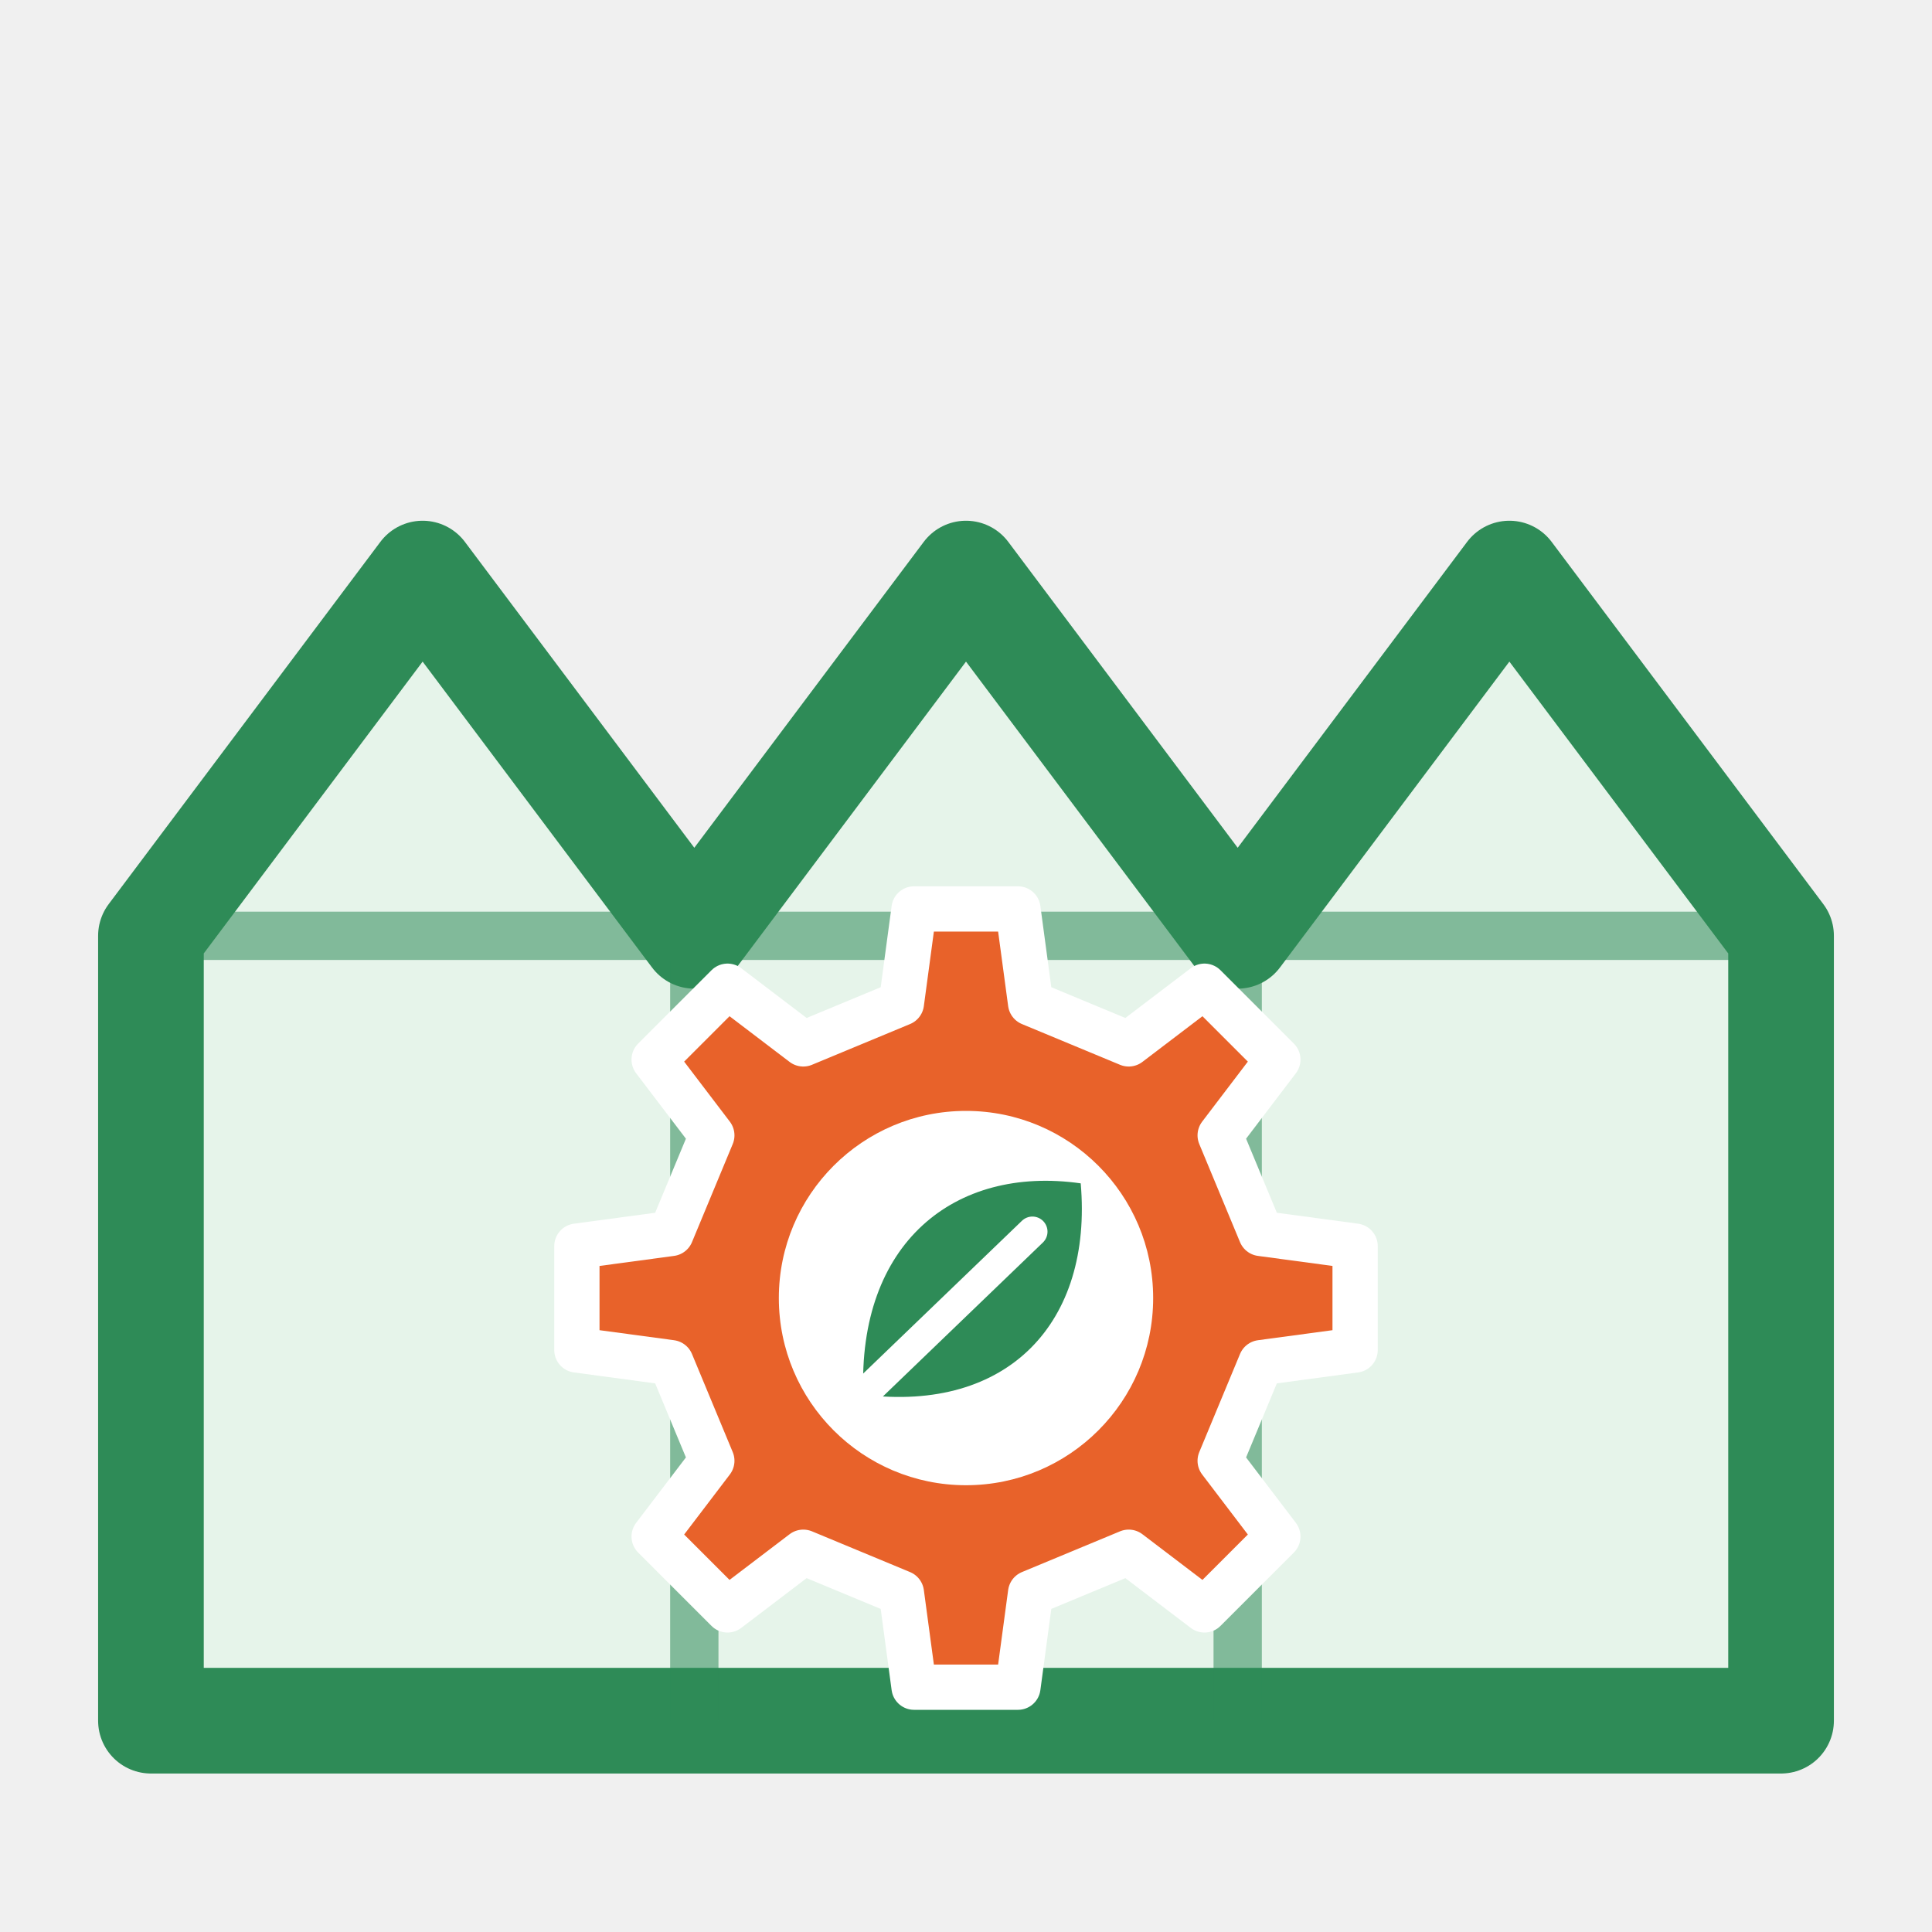
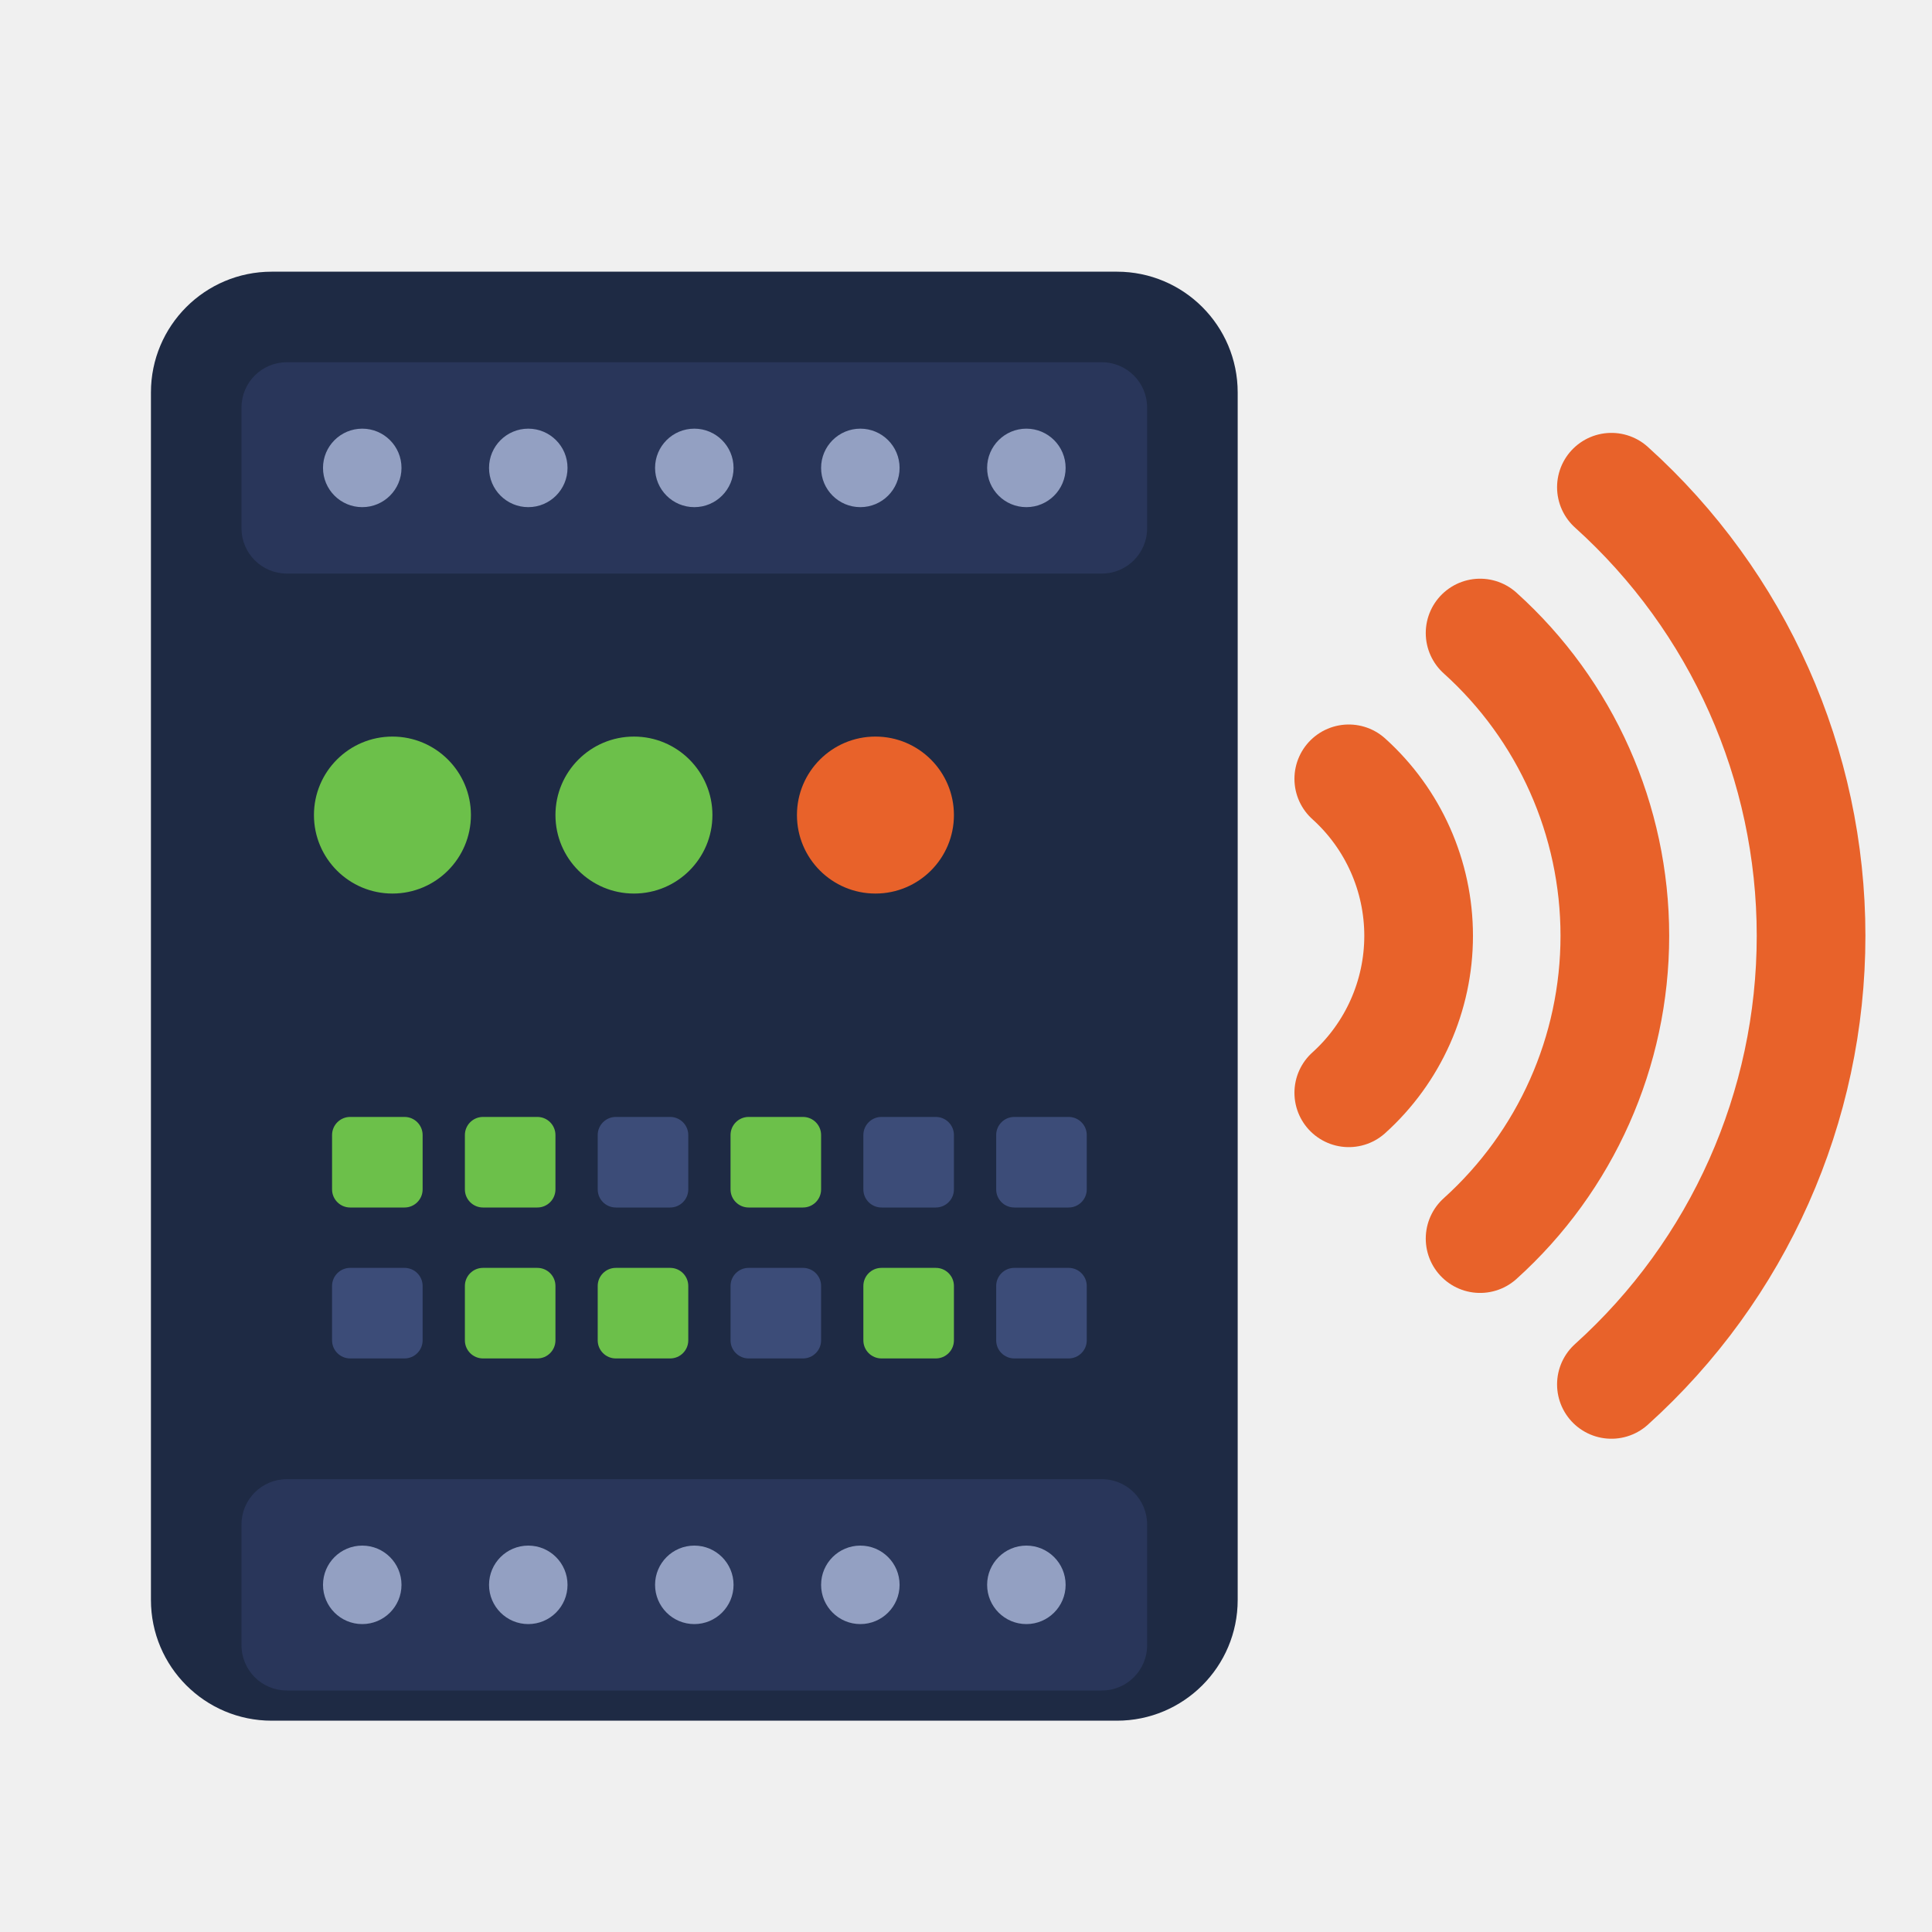
<svg xmlns="http://www.w3.org/2000/svg" viewBox="0 0 64 64" role="img" aria-label="LiveLink">
-   <path d="M5 57 V31 L14 19 L23 31 L32 19 L41 31 L50 19 L59 31 V57 Z" fill="#e6f4ea" stroke="#2e8b57" stroke-width="3.5" stroke-linejoin="round" />
-   <path d="M23 31 V57 M41 31 V57 M5 31 H59" stroke="#2e8b57" stroke-width="1.6" stroke-opacity=".55" />
-   <path d="M29.86 33.23 L30.28 30.11 L33.72 30.11 L34.14 33.23 L37.39 34.58 L39.90 32.67 L42.33 35.10 L40.42 37.61 L41.77 40.86 L44.89 41.28 L44.89 44.72 L41.77 45.14 L40.42 48.39 L42.33 50.90 L39.90 53.33 L37.39 51.42 L34.14 52.77 L33.72 55.89 L30.28 55.89 L29.86 52.77 L26.61 51.42 L24.10 53.33 L21.67 50.90 L23.58 48.39 L22.23 45.14 L19.11 44.72 L19.11 41.28 L22.23 40.86 L23.58 37.61 L21.67 35.10 L24.10 32.67 L26.61 34.58 Z" fill="#E8622A" stroke="#ffffff" stroke-width="1.5" stroke-linejoin="round" />
-   <circle cx="32" cy="43" r="6.2" fill="#ffffff" />
-   <path d="M28.6 46.2 C28.4 41.2 31.6 38.6 35.8 39.2 C36.2 43.8 33.4 46.8 28.6 46.2 Z" fill="#2e8b57" />
-   <path d="M28.9 45.9 L34.2 40.8" stroke="#ffffff" stroke-width="1" stroke-linecap="round" />
+   <rect x="5" y="9" width="36" height="48" rx="4" fill="#1E2A44" />
+   <rect x="8" y="12" width="30" height="7" rx="1.5" fill="#29365a" />
+   <rect x="8" y="49" width="30" height="7" rx="1.5" fill="#29365a" />
+   <circle cx="12.0" cy="15.5" r="1.3" fill="#93a0c2" />
+   <circle cx="17.5" cy="15.5" r="1.3" fill="#93a0c2" />
+   <circle cx="23.0" cy="15.5" r="1.3" fill="#93a0c2" />
+   <circle cx="28.5" cy="15.5" r="1.3" fill="#93a0c2" />
+   <circle cx="34.0" cy="15.5" r="1.3" fill="#93a0c2" />
+   <circle cx="12.0" cy="52.5" r="1.3" fill="#93a0c2" />
+   <circle cx="17.5" cy="52.5" r="1.3" fill="#93a0c2" />
+   <circle cx="23.0" cy="52.5" r="1.3" fill="#93a0c2" />
+   <circle cx="28.5" cy="52.5" r="1.3" fill="#93a0c2" />
+   <circle cx="34.0" cy="52.5" r="1.3" fill="#93a0c2" />
+   <circle cx="13" cy="27" r="2.6" fill="#6cc04a" />
+   <circle cx="21" cy="27" r="2.6" fill="#6cc04a" />
+   <circle cx="29" cy="27" r="2.6" fill="#E8622A" />
+   <rect x="11.0" y="37" width="3" height="3" rx=".6" fill="#6cc04a" />
+   <rect x="15.4" y="37" width="3" height="3" rx=".6" fill="#6cc04a" />
+   <rect x="19.8" y="37" width="3" height="3" rx=".6" fill="#3c4c78" />
+   <rect x="24.2" y="37" width="3" height="3" rx=".6" fill="#6cc04a" />
+   <rect x="28.6" y="37" width="3" height="3" rx=".6" fill="#3c4c78" />
+   <rect x="33.0" y="37" width="3" height="3" rx=".6" fill="#3c4c78" />
+   <rect x="11.0" y="42" width="3" height="3" rx=".6" fill="#3c4c78" />
+   <rect x="15.4" y="42" width="3" height="3" rx=".6" fill="#6cc04a" />
+   <rect x="19.8" y="42" width="3" height="3" rx=".6" fill="#6cc04a" />
+   <rect x="24.2" y="42" width="3" height="3" rx=".6" fill="#3c4c78" />
+   <rect x="28.6" y="42" width="3" height="3" rx=".6" fill="#6cc04a" />
+   <rect x="33.0" y="42" width="3" height="3" rx=".6" fill="#3c4c78" />
+   <path d="M44.68 25.80 A7 7 0 0 1 44.68 36.20" fill="none" stroke="#E8622A" stroke-width="3.6" stroke-linecap="round" />
+   <path d="M49.03 20.97 A13.5 13.5 0 0 1 49.03 41.03" fill="none" stroke="#E8622A" stroke-width="3.6" stroke-linecap="round" />
+   <path d="M53.38 16.14 A20 20 0 0 1 53.38 45.86" fill="none" stroke="#E8622A" stroke-width="3.6" stroke-linecap="round" />
</svg>
